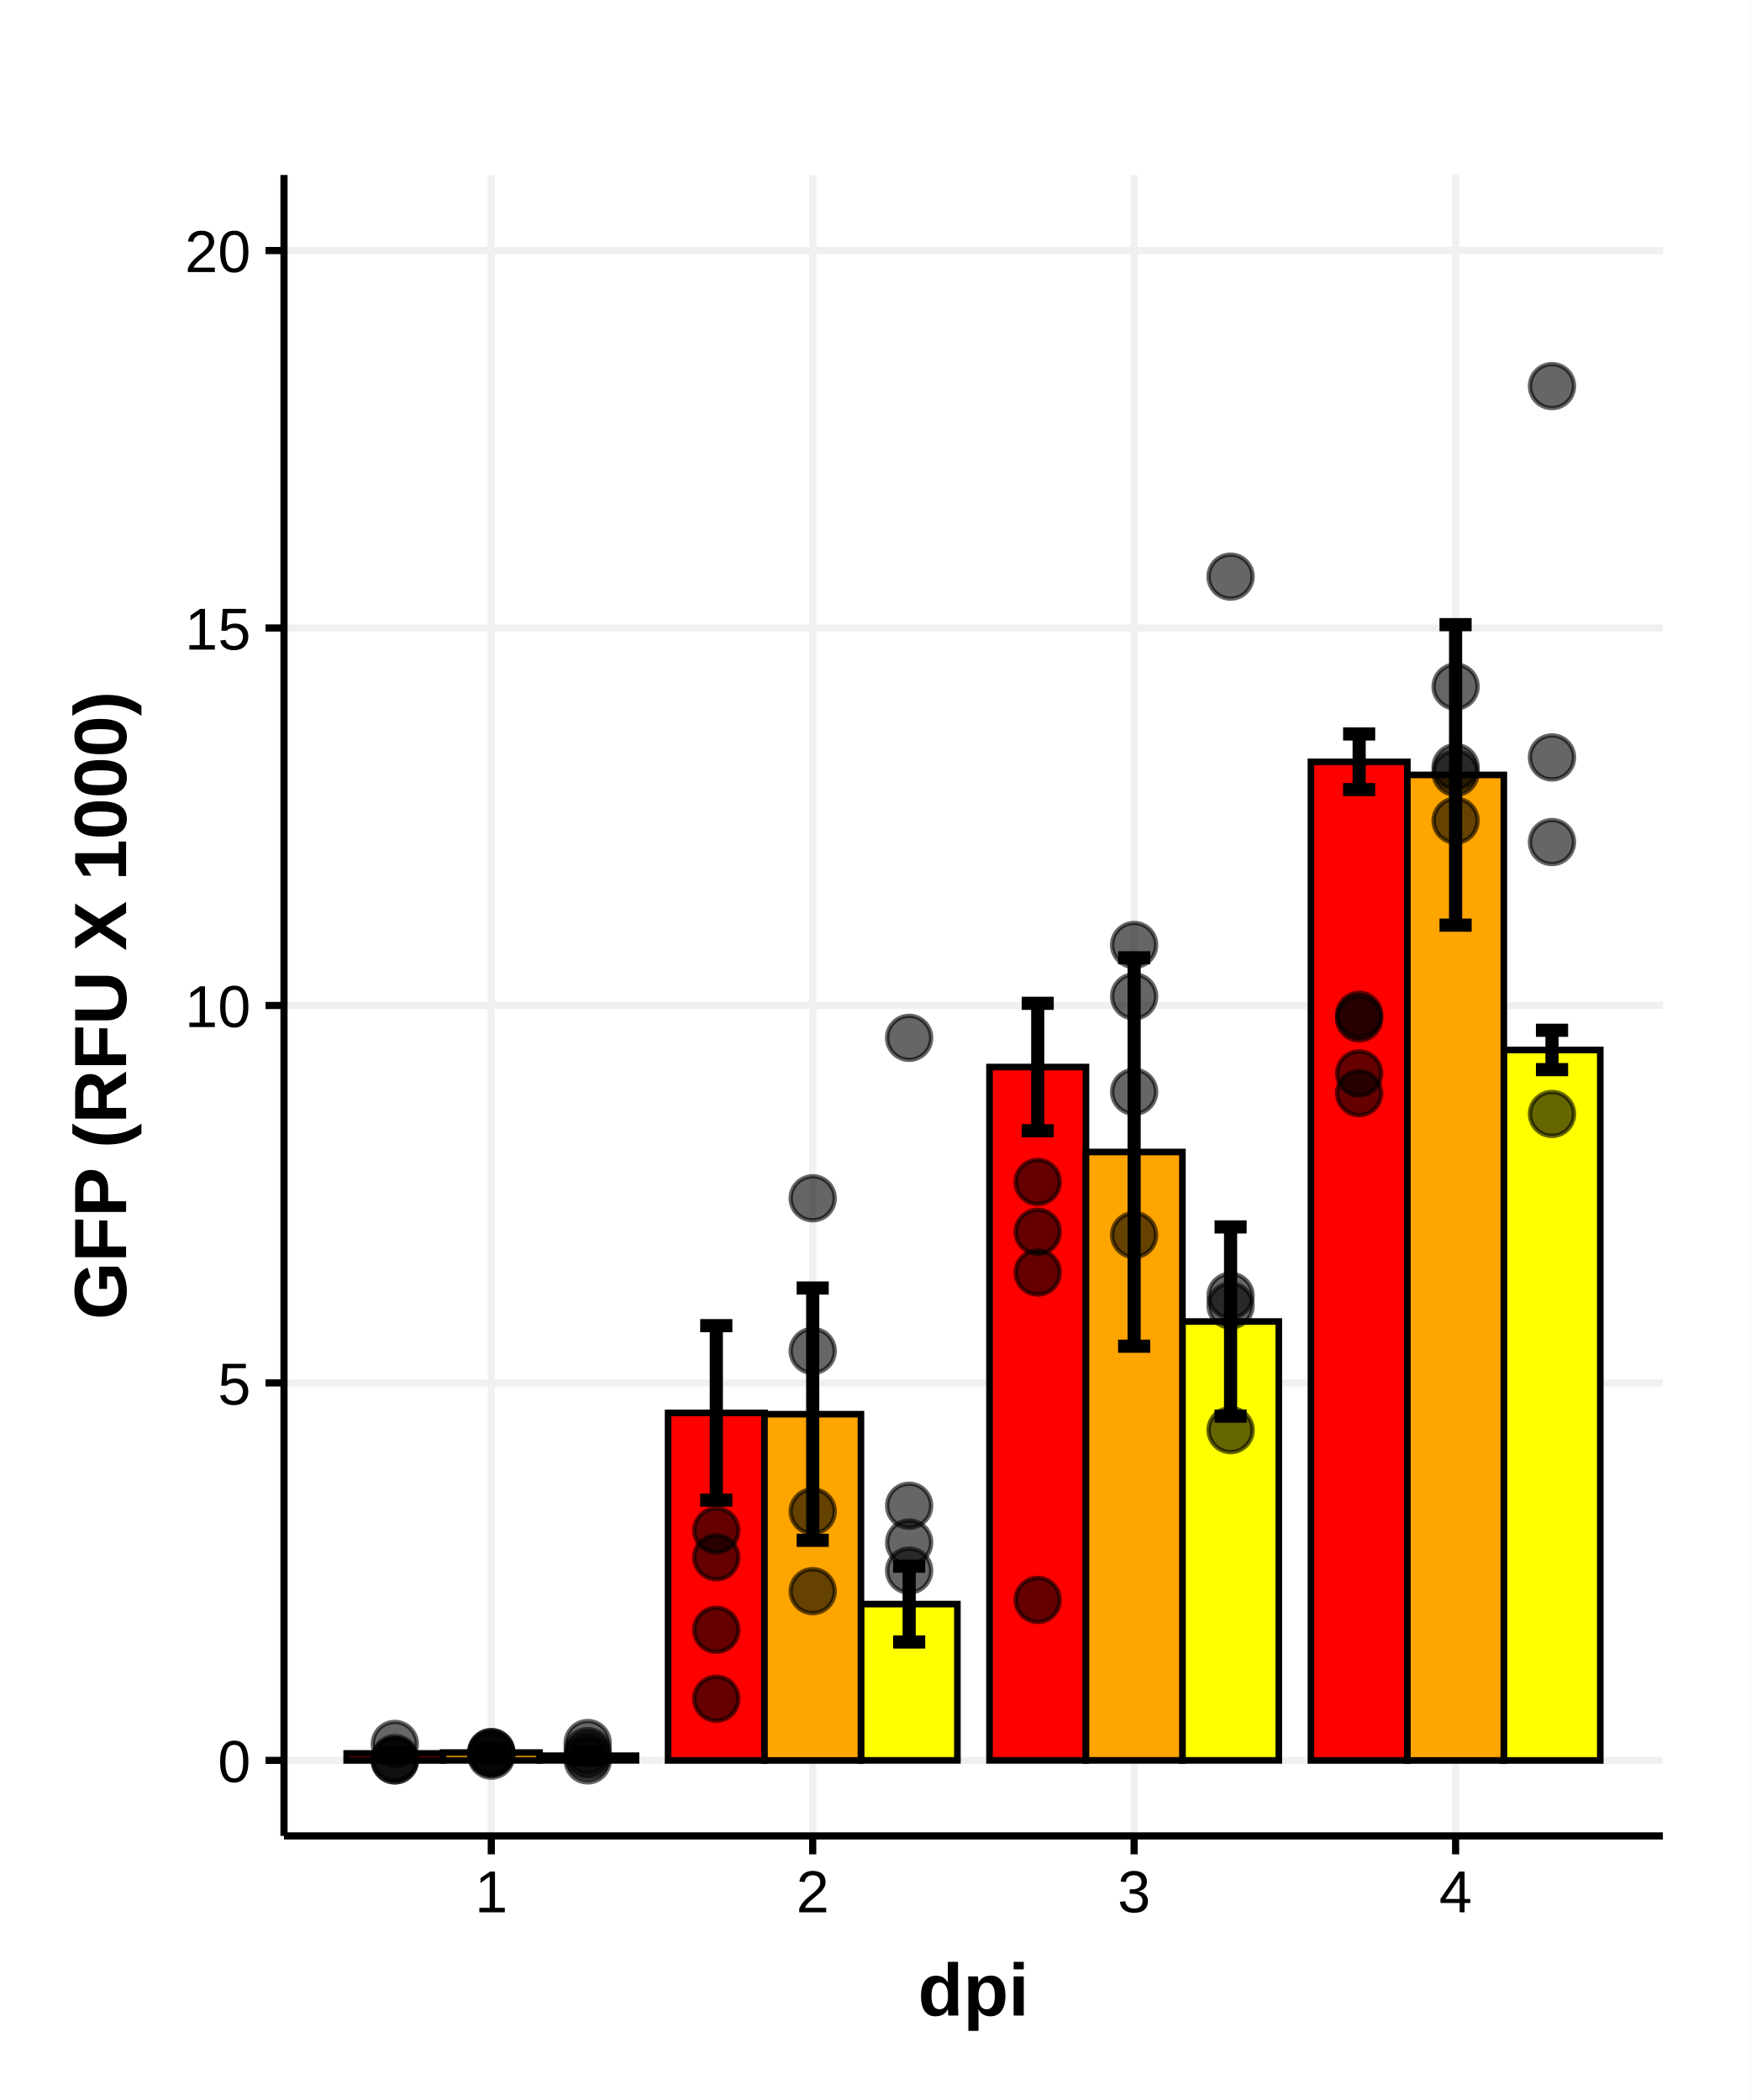
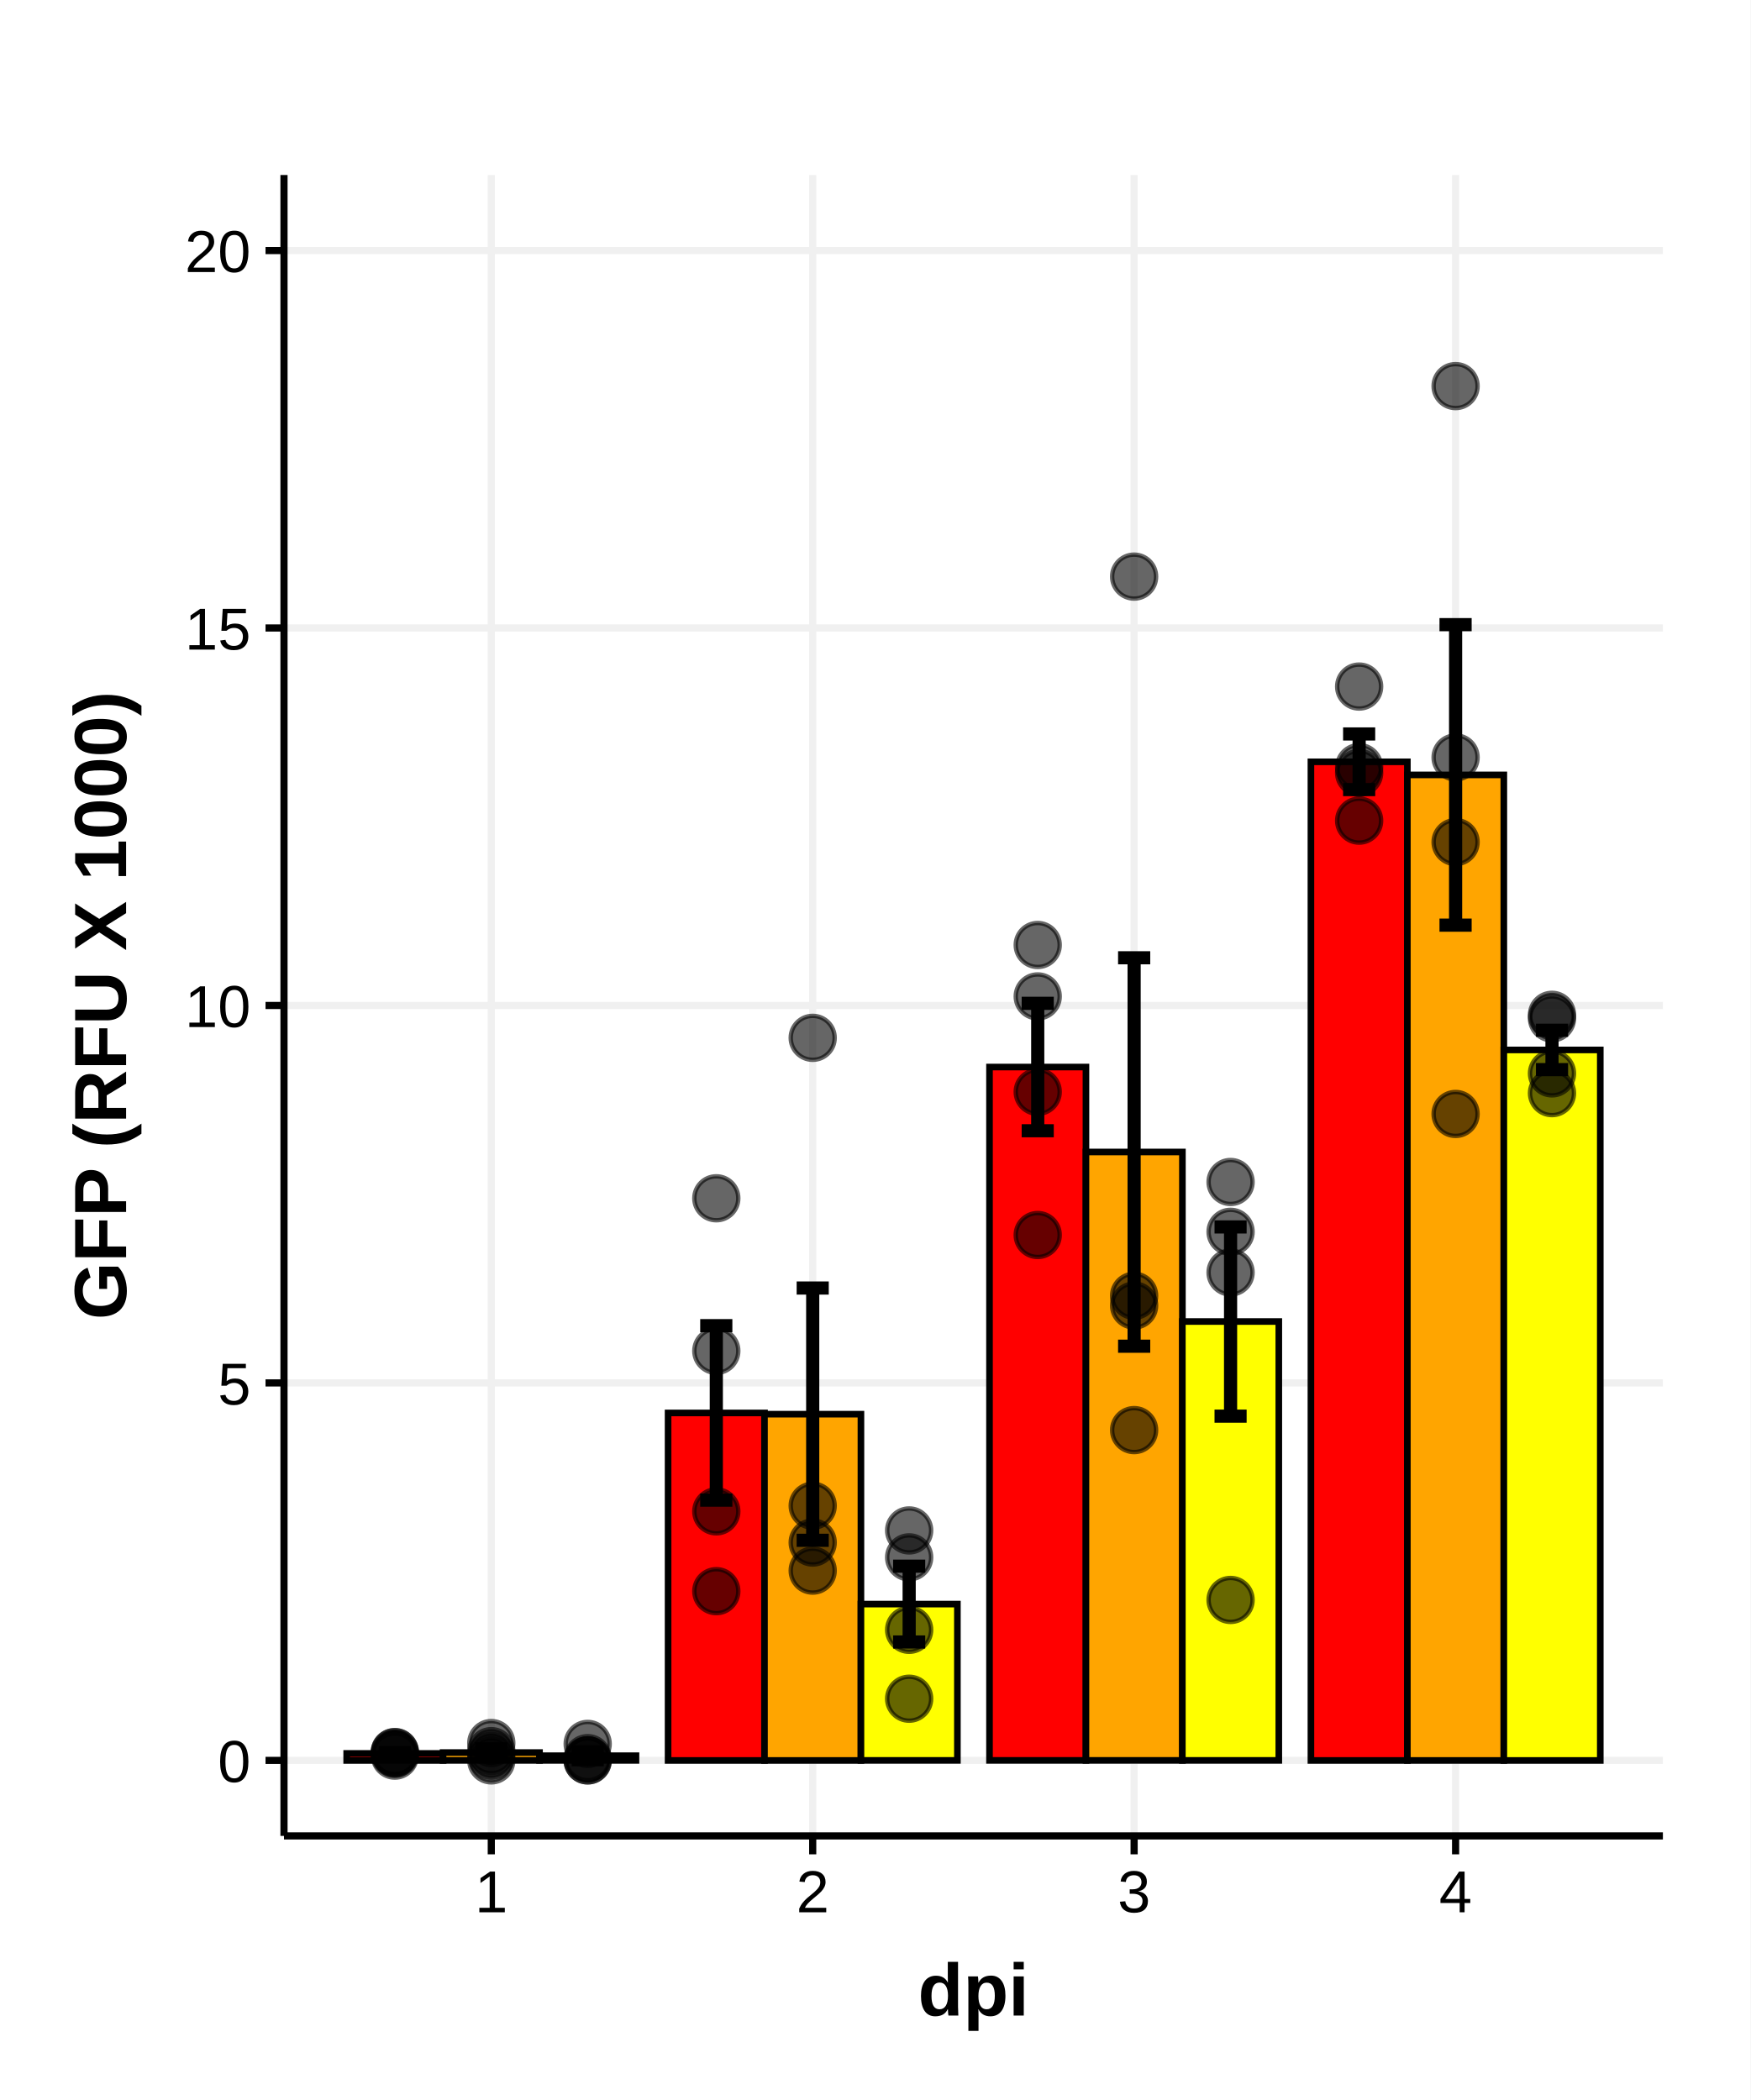
<svg xmlns="http://www.w3.org/2000/svg" class="svglite" width="283.46pt" height="340.16pt" viewBox="0 0 283.46 340.16">
  <defs>
    <style type="text/css">
    .svglite line, .svglite polyline, .svglite polygon, .svglite path, .svglite rect, .svglite circle {
      fill: none;
      stroke: #000000;
      stroke-linecap: round;
      stroke-linejoin: round;
      stroke-miterlimit: 10.00;
    }
  </style>
  </defs>
  <rect width="100%" height="100%" style="stroke: none; fill: #FFFFFF;" />
  <defs>
    <clipPath id="cpMC4wMHwyODMuNDZ8MC4wMHwzNDAuMTY=">
      <rect x="0.00" y="0.00" width="283.46" height="340.16" />
    </clipPath>
  </defs>
  <g clip-path="url(#cpMC4wMHwyODMuNDZ8MC4wMHwzNDAuMTY=)">
    <rect x="0.00" y="0.00" width="283.46" height="340.16" style="stroke-width: 1.16; stroke: none; fill: #FFFFFF;" />
  </g>
  <defs>
    <clipPath id="cpNDUuOTl8MjY5LjI5fDI4LjM1fDI5Ny4zOA==">
      <rect x="45.99" y="28.35" width="223.31" height="269.04" />
    </clipPath>
  </defs>
  <g clip-path="url(#cpNDUuOTl8MjY5LjI5fDI4LjM1fDI5Ny4zOA==)">
    <rect x="45.99" y="28.35" width="223.31" height="269.04" style="stroke-width: 1.16; stroke: none; fill: #FFFFFF;" />
    <polyline points="45.99,285.15 269.29,285.15 " style="stroke-width: 1.16; stroke: #F0F0F0; stroke-linecap: butt;" />
    <polyline points="45.99,224.01 269.29,224.01 " style="stroke-width: 1.16; stroke: #F0F0F0; stroke-linecap: butt;" />
    <polyline points="45.99,162.87 269.29,162.87 " style="stroke-width: 1.16; stroke: #F0F0F0; stroke-linecap: butt;" />
    <polyline points="45.99,101.72 269.29,101.72 " style="stroke-width: 1.16; stroke: #F0F0F0; stroke-linecap: butt;" />
    <polyline points="45.99,40.58 269.29,40.58 " style="stroke-width: 1.16; stroke: #F0F0F0; stroke-linecap: butt;" />
    <polyline points="79.56,297.38 79.56,28.35 " style="stroke-width: 1.16; stroke: #F0F0F0; stroke-linecap: butt;" />
    <polyline points="131.61,297.38 131.61,28.35 " style="stroke-width: 1.16; stroke: #F0F0F0; stroke-linecap: butt;" />
    <polyline points="183.66,297.38 183.66,28.35 " style="stroke-width: 1.16; stroke: #F0F0F0; stroke-linecap: butt;" />
    <polyline points="235.72,297.38 235.72,28.35 " style="stroke-width: 1.16; stroke: #F0F0F0; stroke-linecap: butt;" />
-     <rect x="87.37" y="284.39" width="15.62" height="0.76" style="stroke-width: 1.07; stroke-linecap: square; stroke-linejoin: miter; fill: #FFFF00;" />
-     <rect x="139.42" y="259.83" width="15.62" height="25.32" style="stroke-width: 1.07; stroke-linecap: square; stroke-linejoin: miter; fill: #FFFF00;" />
-     <rect x="191.47" y="214.06" width="15.62" height="71.09" style="stroke-width: 1.07; stroke-linecap: square; stroke-linejoin: miter; fill: #FFFF00;" />
-     <rect x="243.53" y="170.07" width="15.62" height="115.09" style="stroke-width: 1.07; stroke-linecap: square; stroke-linejoin: miter; fill: #FFFF00;" />
    <rect x="56.14" y="284.02" width="15.62" height="1.14" style="stroke-width: 1.07; stroke-linecap: square; stroke-linejoin: miter; fill: #FF0000;" />
    <rect x="108.19" y="228.87" width="15.62" height="56.29" style="stroke-width: 1.07; stroke-linecap: square; stroke-linejoin: miter; fill: #FF0000;" />
    <rect x="160.24" y="172.84" width="15.62" height="112.31" style="stroke-width: 1.07; stroke-linecap: square; stroke-linejoin: miter; fill: #FF0000;" />
    <rect x="212.29" y="123.40" width="15.62" height="161.76" style="stroke-width: 1.07; stroke-linecap: square; stroke-linejoin: miter; fill: #FF0000;" />
    <rect x="71.75" y="283.88" width="15.62" height="1.27" style="stroke-width: 1.07; stroke-linecap: square; stroke-linejoin: miter; fill: #FFA500;" />
    <rect x="123.80" y="229.07" width="15.62" height="56.09" style="stroke-width: 1.07; stroke-linecap: square; stroke-linejoin: miter; fill: #FFA500;" />
    <rect x="175.86" y="186.60" width="15.62" height="98.55" style="stroke-width: 1.07; stroke-linecap: square; stroke-linejoin: miter; fill: #FFA500;" />
    <rect x="227.91" y="125.52" width="15.62" height="159.64" style="stroke-width: 1.07; stroke-linecap: square; stroke-linejoin: miter; fill: #FFA500;" />
-     <polyline points="92.57,283.75 97.78,283.75 " style="stroke-width: 2.13; stroke-linecap: butt;" />
-     <polyline points="95.17,283.75 95.17,285.04 " style="stroke-width: 2.13; stroke-linecap: butt;" />
-     <polyline points="92.57,285.04 97.78,285.04 " style="stroke-width: 2.13; stroke-linecap: butt;" />
-     <polyline points="144.63,253.69 149.83,253.69 " style="stroke-width: 2.13; stroke-linecap: butt;" />
-     <polyline points="147.23,253.69 147.23,265.97 " style="stroke-width: 2.13; stroke-linecap: butt;" />
-     <polyline points="144.63,265.97 149.83,265.97 " style="stroke-width: 2.13; stroke-linecap: butt;" />
-     <polyline points="196.68,198.74 201.88,198.74 " style="stroke-width: 2.13; stroke-linecap: butt;" />
-     <polyline points="199.28,198.74 199.28,229.39 " style="stroke-width: 2.13; stroke-linecap: butt;" />
-     <polyline points="196.68,229.39 201.88,229.39 " style="stroke-width: 2.13; stroke-linecap: butt;" />
-     <polyline points="248.73,166.88 253.94,166.88 " style="stroke-width: 2.13; stroke-linecap: butt;" />
-     <polyline points="251.33,166.88 251.33,173.26 " style="stroke-width: 2.13; stroke-linecap: butt;" />
-     <polyline points="248.73,173.26 253.94,173.26 " style="stroke-width: 2.13; stroke-linecap: butt;" />
+     <rect x="87.37" y="284.39" width="15.62" height="0.76" style="stroke-width: 1.07; stroke-linecap: square; stroke-linejoin: miter; fill: #FFFF00;" />
+     <rect x="139.42" y="259.83" width="15.62" height="25.32" style="stroke-width: 1.07; stroke-linecap: square; stroke-linejoin: miter; fill: #FFFF00;" />
+     <rect x="191.47" y="214.06" width="15.62" height="71.09" style="stroke-width: 1.07; stroke-linecap: square; stroke-linejoin: miter; fill: #FFFF00;" />
+     <rect x="243.53" y="170.07" width="15.62" height="115.09" style="stroke-width: 1.07; stroke-linecap: square; stroke-linejoin: miter; fill: #FFFF00;" />
    <polyline points="61.34,283.88 66.55,283.88 " style="stroke-width: 2.13; stroke-linecap: butt;" />
    <polyline points="63.94,283.88 63.94,284.15 " style="stroke-width: 2.13; stroke-linecap: butt;" />
    <polyline points="61.34,284.15 66.55,284.15 " style="stroke-width: 2.13; stroke-linecap: butt;" />
    <polyline points="113.39,214.73 118.60,214.73 " style="stroke-width: 2.13; stroke-linecap: butt;" />
    <polyline points="116.00,214.73 116.00,243.00 " style="stroke-width: 2.13; stroke-linecap: butt;" />
    <polyline points="113.39,243.00 118.60,243.00 " style="stroke-width: 2.13; stroke-linecap: butt;" />
    <polyline points="165.45,162.52 170.65,162.52 " style="stroke-width: 2.13; stroke-linecap: butt;" />
    <polyline points="168.05,162.52 168.05,183.16 " style="stroke-width: 2.13; stroke-linecap: butt;" />
    <polyline points="165.45,183.16 170.65,183.16 " style="stroke-width: 2.13; stroke-linecap: butt;" />
    <polyline points="217.50,118.89 222.70,118.89 " style="stroke-width: 2.13; stroke-linecap: butt;" />
    <polyline points="220.10,118.89 220.10,127.90 " style="stroke-width: 2.13; stroke-linecap: butt;" />
    <polyline points="217.50,127.90 222.70,127.90 " style="stroke-width: 2.13; stroke-linecap: butt;" />
    <polyline points="76.96,283.28 82.16,283.28 " style="stroke-width: 2.13; stroke-linecap: butt;" />
    <polyline points="79.56,283.28 79.56,284.48 " style="stroke-width: 2.13; stroke-linecap: butt;" />
    <polyline points="76.96,284.48 82.16,284.48 " style="stroke-width: 2.13; stroke-linecap: butt;" />
    <polyline points="129.01,208.64 134.21,208.64 " style="stroke-width: 2.13; stroke-linecap: butt;" />
    <polyline points="131.61,208.64 131.61,249.50 " style="stroke-width: 2.13; stroke-linecap: butt;" />
    <polyline points="129.01,249.50 134.21,249.50 " style="stroke-width: 2.13; stroke-linecap: butt;" />
    <polyline points="181.06,155.14 186.27,155.14 " style="stroke-width: 2.13; stroke-linecap: butt;" />
    <polyline points="183.66,155.14 183.66,218.06 " style="stroke-width: 2.13; stroke-linecap: butt;" />
    <polyline points="181.06,218.06 186.27,218.06 " style="stroke-width: 2.13; stroke-linecap: butt;" />
    <polyline points="233.11,101.18 238.32,101.18 " style="stroke-width: 2.13; stroke-linecap: butt;" />
    <polyline points="235.72,101.18 235.72,149.86 " style="stroke-width: 2.13; stroke-linecap: butt;" />
    <polyline points="233.11,149.86 238.32,149.86 " style="stroke-width: 2.13; stroke-linecap: butt;" />
-     <circle cx="63.94" cy="285.15" r="3.56" style="stroke-width: 0.71; stroke: #000000; stroke-opacity: 0.60; fill: #000000; fill-opacity: 0.60;" />
-     <circle cx="116.00" cy="247.90" r="3.56" style="stroke-width: 0.71; stroke: #000000; stroke-opacity: 0.60; fill: #000000; fill-opacity: 0.60;" />
-     <circle cx="168.05" cy="199.53" r="3.56" style="stroke-width: 0.71; stroke: #000000; stroke-opacity: 0.60; fill: #000000; fill-opacity: 0.60;" />
-     <circle cx="220.10" cy="164.38" r="3.56" style="stroke-width: 0.71; stroke: #000000; stroke-opacity: 0.60; fill: #000000; fill-opacity: 0.60;" />
-     <circle cx="63.94" cy="284.79" r="3.56" style="stroke-width: 0.71; stroke: #000000; stroke-opacity: 0.60; fill: #000000; fill-opacity: 0.60;" />
-     <circle cx="116.00" cy="264.00" r="3.56" style="stroke-width: 0.71; stroke: #000000; stroke-opacity: 0.60; fill: #000000; fill-opacity: 0.60;" />
-     <circle cx="168.05" cy="206.12" r="3.56" style="stroke-width: 0.71; stroke: #000000; stroke-opacity: 0.60; fill: #000000; fill-opacity: 0.60;" />
-     <circle cx="220.10" cy="173.87" r="3.56" style="stroke-width: 0.71; stroke: #000000; stroke-opacity: 0.60; fill: #000000; fill-opacity: 0.60;" />
-     <circle cx="63.94" cy="285.15" r="3.56" style="stroke-width: 0.71; stroke: #000000; stroke-opacity: 0.60; fill: #000000; fill-opacity: 0.60;" />
-     <circle cx="116.00" cy="275.16" r="3.56" style="stroke-width: 0.71; stroke: #000000; stroke-opacity: 0.60; fill: #000000; fill-opacity: 0.60;" />
-     <circle cx="168.05" cy="259.16" r="3.56" style="stroke-width: 0.71; stroke: #000000; stroke-opacity: 0.60; fill: #000000; fill-opacity: 0.60;" />
-     <circle cx="220.10" cy="164.96" r="3.56" style="stroke-width: 0.71; stroke: #000000; stroke-opacity: 0.60; fill: #000000; fill-opacity: 0.60;" />
-     <circle cx="63.94" cy="282.48" r="3.56" style="stroke-width: 0.71; stroke: #000000; stroke-opacity: 0.60; fill: #000000; fill-opacity: 0.60;" />
-     <circle cx="116.00" cy="252.26" r="3.56" style="stroke-width: 0.71; stroke: #000000; stroke-opacity: 0.60; fill: #000000; fill-opacity: 0.60;" />
-     <circle cx="168.05" cy="191.46" r="3.56" style="stroke-width: 0.71; stroke: #000000; stroke-opacity: 0.60; fill: #000000; fill-opacity: 0.60;" />
-     <circle cx="220.10" cy="177.07" r="3.56" style="stroke-width: 0.71; stroke: #000000; stroke-opacity: 0.60; fill: #000000; fill-opacity: 0.60;" />
-     <circle cx="79.56" cy="283.83" r="3.56" style="stroke-width: 0.71; stroke: #000000; stroke-opacity: 0.60; fill: #000000; fill-opacity: 0.60;" />
-     <circle cx="131.61" cy="244.81" r="3.56" style="stroke-width: 0.71; stroke: #000000; stroke-opacity: 0.60; fill: #000000; fill-opacity: 0.60;" />
-     <circle cx="183.66" cy="153.07" r="3.56" style="stroke-width: 0.71; stroke: #000000; stroke-opacity: 0.60; fill: #000000; fill-opacity: 0.60;" />
-     <circle cx="235.72" cy="132.93" r="3.56" style="stroke-width: 0.71; stroke: #000000; stroke-opacity: 0.60; fill: #000000; fill-opacity: 0.60;" />
-     <circle cx="79.56" cy="284.38" r="3.56" style="stroke-width: 0.71; stroke: #000000; stroke-opacity: 0.60; fill: #000000; fill-opacity: 0.60;" />
-     <circle cx="131.61" cy="194.10" r="3.56" style="stroke-width: 0.71; stroke: #000000; stroke-opacity: 0.60; fill: #000000; fill-opacity: 0.60;" />
-     <circle cx="183.66" cy="176.86" r="3.56" style="stroke-width: 0.71; stroke: #000000; stroke-opacity: 0.60; fill: #000000; fill-opacity: 0.60;" />
-     <circle cx="235.72" cy="125.19" r="3.56" style="stroke-width: 0.71; stroke: #000000; stroke-opacity: 0.60; fill: #000000; fill-opacity: 0.60;" />
-     <circle cx="79.56" cy="283.80" r="3.56" style="stroke-width: 0.71; stroke: #000000; stroke-opacity: 0.60; fill: #000000; fill-opacity: 0.60;" />
-     <circle cx="131.61" cy="257.74" r="3.56" style="stroke-width: 0.71; stroke: #000000; stroke-opacity: 0.60; fill: #000000; fill-opacity: 0.60;" />
-     <circle cx="183.66" cy="200.05" r="3.56" style="stroke-width: 0.71; stroke: #000000; stroke-opacity: 0.60; fill: #000000; fill-opacity: 0.60;" />
-     <circle cx="235.72" cy="124.25" r="3.56" style="stroke-width: 0.71; stroke: #000000; stroke-opacity: 0.60; fill: #000000; fill-opacity: 0.60;" />
-     <circle cx="79.56" cy="284.07" r="3.56" style="stroke-width: 0.71; stroke: #000000; stroke-opacity: 0.60; fill: #000000; fill-opacity: 0.60;" />
-     <circle cx="131.61" cy="218.82" r="3.56" style="stroke-width: 0.71; stroke: #000000; stroke-opacity: 0.60; fill: #000000; fill-opacity: 0.60;" />
-     <circle cx="183.66" cy="161.40" r="3.56" style="stroke-width: 0.71; stroke: #000000; stroke-opacity: 0.60; fill: #000000; fill-opacity: 0.60;" />
-     <circle cx="235.72" cy="111.21" r="3.56" style="stroke-width: 0.71; stroke: #000000; stroke-opacity: 0.60; fill: #000000; fill-opacity: 0.60;" />
-     <circle cx="95.17" cy="283.65" r="3.56" style="stroke-width: 0.71; stroke: #000000; stroke-opacity: 0.60; fill: #000000; fill-opacity: 0.60;" />
-     <circle cx="147.23" cy="254.41" r="3.56" style="stroke-width: 0.71; stroke: #000000; stroke-opacity: 0.60; fill: #000000; fill-opacity: 0.60;" />
-     <circle cx="199.28" cy="211.47" r="3.56" style="stroke-width: 0.71; stroke: #000000; stroke-opacity: 0.60; fill: #000000; fill-opacity: 0.60;" />
-     <circle cx="251.33" cy="62.54" r="3.56" style="stroke-width: 0.71; stroke: #000000; stroke-opacity: 0.60; fill: #000000; fill-opacity: 0.60;" />
+     <polyline points="92.57,283.75 97.78,283.75 " style="stroke-width: 2.13; stroke-linecap: butt;" />
+     <polyline points="95.17,283.75 95.17,285.04 " style="stroke-width: 2.13; stroke-linecap: butt;" />
+     <polyline points="92.57,285.04 97.78,285.04 " style="stroke-width: 2.13; stroke-linecap: butt;" />
+     <polyline points="144.63,253.69 149.83,253.69 " style="stroke-width: 2.13; stroke-linecap: butt;" />
+     <polyline points="147.23,253.69 147.23,265.97 " style="stroke-width: 2.13; stroke-linecap: butt;" />
+     <polyline points="144.63,265.97 149.83,265.97 " style="stroke-width: 2.13; stroke-linecap: butt;" />
+     <polyline points="196.68,198.74 201.88,198.74 " style="stroke-width: 2.13; stroke-linecap: butt;" />
+     <polyline points="199.28,198.74 199.28,229.39 " style="stroke-width: 2.13; stroke-linecap: butt;" />
+     <polyline points="196.68,229.39 201.88,229.39 " style="stroke-width: 2.13; stroke-linecap: butt;" />
+     <polyline points="248.73,166.88 253.94,166.88 " style="stroke-width: 2.13; stroke-linecap: butt;" />
+     <polyline points="251.33,166.88 251.33,173.26 " style="stroke-width: 2.13; stroke-linecap: butt;" />
+     <polyline points="248.73,173.26 253.94,173.26 " style="stroke-width: 2.13; stroke-linecap: butt;" />
    <circle cx="95.17" cy="285.15" r="3.56" style="stroke-width: 0.71; stroke: #000000; stroke-opacity: 0.60; fill: #000000; fill-opacity: 0.60;" />
-     <circle cx="147.23" cy="243.90" r="3.56" style="stroke-width: 0.71; stroke: #000000; stroke-opacity: 0.60; fill: #000000; fill-opacity: 0.60;" />
-     <circle cx="199.28" cy="231.65" r="3.56" style="stroke-width: 0.71; stroke: #000000; stroke-opacity: 0.60; fill: #000000; fill-opacity: 0.60;" />
-     <circle cx="251.33" cy="122.69" r="3.56" style="stroke-width: 0.71; stroke: #000000; stroke-opacity: 0.60; fill: #000000; fill-opacity: 0.60;" />
-     <circle cx="95.17" cy="282.34" r="3.56" style="stroke-width: 0.71; stroke: #000000; stroke-opacity: 0.60; fill: #000000; fill-opacity: 0.60;" />
-     <circle cx="147.23" cy="168.11" r="3.56" style="stroke-width: 0.71; stroke: #000000; stroke-opacity: 0.60; fill: #000000; fill-opacity: 0.60;" />
-     <circle cx="199.28" cy="93.40" r="3.56" style="stroke-width: 0.71; stroke: #000000; stroke-opacity: 0.60; fill: #000000; fill-opacity: 0.60;" />
-     <circle cx="251.33" cy="180.44" r="3.56" style="stroke-width: 0.71; stroke: #000000; stroke-opacity: 0.60; fill: #000000; fill-opacity: 0.60;" />
-     <circle cx="95.17" cy="284.39" r="3.56" style="stroke-width: 0.71; stroke: #000000; stroke-opacity: 0.60; fill: #000000; fill-opacity: 0.60;" />
-     <circle cx="147.23" cy="249.86" r="3.56" style="stroke-width: 0.71; stroke: #000000; stroke-opacity: 0.60; fill: #000000; fill-opacity: 0.60;" />
-     <circle cx="199.28" cy="209.89" r="3.56" style="stroke-width: 0.71; stroke: #000000; stroke-opacity: 0.60; fill: #000000; fill-opacity: 0.60;" />
-     <circle cx="251.33" cy="136.40" r="3.56" style="stroke-width: 0.71; stroke: #000000; stroke-opacity: 0.60; fill: #000000; fill-opacity: 0.60;" />
+     <circle cx="147.23" cy="247.90" r="3.56" style="stroke-width: 0.71; stroke: #000000; stroke-opacity: 0.60; fill: #000000; fill-opacity: 0.60;" />
+     <circle cx="199.28" cy="199.53" r="3.56" style="stroke-width: 0.71; stroke: #000000; stroke-opacity: 0.60; fill: #000000; fill-opacity: 0.60;" />
+     <circle cx="251.33" cy="164.38" r="3.56" style="stroke-width: 0.71; stroke: #000000; stroke-opacity: 0.60; fill: #000000; fill-opacity: 0.60;" />
+     <circle cx="95.17" cy="284.79" r="3.56" style="stroke-width: 0.71; stroke: #000000; stroke-opacity: 0.60; fill: #000000; fill-opacity: 0.60;" />
+     <circle cx="147.23" cy="264.00" r="3.56" style="stroke-width: 0.71; stroke: #000000; stroke-opacity: 0.60; fill: #000000; fill-opacity: 0.60;" />
+     <circle cx="199.28" cy="206.12" r="3.56" style="stroke-width: 0.71; stroke: #000000; stroke-opacity: 0.60; fill: #000000; fill-opacity: 0.60;" />
+     <circle cx="251.33" cy="173.87" r="3.56" style="stroke-width: 0.71; stroke: #000000; stroke-opacity: 0.60; fill: #000000; fill-opacity: 0.60;" />
+     <circle cx="95.17" cy="285.15" r="3.56" style="stroke-width: 0.71; stroke: #000000; stroke-opacity: 0.60; fill: #000000; fill-opacity: 0.60;" />
+     <circle cx="147.23" cy="275.16" r="3.56" style="stroke-width: 0.71; stroke: #000000; stroke-opacity: 0.60; fill: #000000; fill-opacity: 0.60;" />
+     <circle cx="199.28" cy="259.16" r="3.56" style="stroke-width: 0.71; stroke: #000000; stroke-opacity: 0.60; fill: #000000; fill-opacity: 0.60;" />
+     <circle cx="251.33" cy="164.96" r="3.56" style="stroke-width: 0.71; stroke: #000000; stroke-opacity: 0.60; fill: #000000; fill-opacity: 0.60;" />
+     <circle cx="95.17" cy="282.48" r="3.56" style="stroke-width: 0.71; stroke: #000000; stroke-opacity: 0.60; fill: #000000; fill-opacity: 0.60;" />
+     <circle cx="147.23" cy="252.26" r="3.56" style="stroke-width: 0.71; stroke: #000000; stroke-opacity: 0.60; fill: #000000; fill-opacity: 0.60;" />
+     <circle cx="199.28" cy="191.46" r="3.56" style="stroke-width: 0.71; stroke: #000000; stroke-opacity: 0.60; fill: #000000; fill-opacity: 0.60;" />
+     <circle cx="251.33" cy="177.07" r="3.56" style="stroke-width: 0.71; stroke: #000000; stroke-opacity: 0.60; fill: #000000; fill-opacity: 0.60;" />
+     <circle cx="63.94" cy="283.83" r="3.56" style="stroke-width: 0.71; stroke: #000000; stroke-opacity: 0.60; fill: #000000; fill-opacity: 0.60;" />
+     <circle cx="116.00" cy="244.81" r="3.56" style="stroke-width: 0.71; stroke: #000000; stroke-opacity: 0.60; fill: #000000; fill-opacity: 0.60;" />
+     <circle cx="168.05" cy="153.07" r="3.56" style="stroke-width: 0.71; stroke: #000000; stroke-opacity: 0.60; fill: #000000; fill-opacity: 0.60;" />
+     <circle cx="220.10" cy="132.93" r="3.56" style="stroke-width: 0.71; stroke: #000000; stroke-opacity: 0.60; fill: #000000; fill-opacity: 0.60;" />
+     <circle cx="63.94" cy="284.38" r="3.56" style="stroke-width: 0.71; stroke: #000000; stroke-opacity: 0.60; fill: #000000; fill-opacity: 0.60;" />
+     <circle cx="116.00" cy="194.10" r="3.56" style="stroke-width: 0.71; stroke: #000000; stroke-opacity: 0.60; fill: #000000; fill-opacity: 0.60;" />
+     <circle cx="168.05" cy="176.86" r="3.56" style="stroke-width: 0.71; stroke: #000000; stroke-opacity: 0.60; fill: #000000; fill-opacity: 0.60;" />
+     <circle cx="220.10" cy="125.19" r="3.56" style="stroke-width: 0.71; stroke: #000000; stroke-opacity: 0.60; fill: #000000; fill-opacity: 0.60;" />
+     <circle cx="63.94" cy="283.80" r="3.56" style="stroke-width: 0.71; stroke: #000000; stroke-opacity: 0.60; fill: #000000; fill-opacity: 0.60;" />
+     <circle cx="116.00" cy="257.74" r="3.56" style="stroke-width: 0.71; stroke: #000000; stroke-opacity: 0.60; fill: #000000; fill-opacity: 0.60;" />
+     <circle cx="168.05" cy="200.05" r="3.56" style="stroke-width: 0.71; stroke: #000000; stroke-opacity: 0.60; fill: #000000; fill-opacity: 0.60;" />
+     <circle cx="220.10" cy="124.25" r="3.56" style="stroke-width: 0.71; stroke: #000000; stroke-opacity: 0.60; fill: #000000; fill-opacity: 0.60;" />
+     <circle cx="63.94" cy="284.07" r="3.56" style="stroke-width: 0.71; stroke: #000000; stroke-opacity: 0.60; fill: #000000; fill-opacity: 0.60;" />
+     <circle cx="116.00" cy="218.82" r="3.56" style="stroke-width: 0.71; stroke: #000000; stroke-opacity: 0.60; fill: #000000; fill-opacity: 0.60;" />
+     <circle cx="168.05" cy="161.40" r="3.56" style="stroke-width: 0.71; stroke: #000000; stroke-opacity: 0.60; fill: #000000; fill-opacity: 0.60;" />
+     <circle cx="220.10" cy="111.21" r="3.56" style="stroke-width: 0.71; stroke: #000000; stroke-opacity: 0.60; fill: #000000; fill-opacity: 0.60;" />
+     <circle cx="79.56" cy="283.65" r="3.56" style="stroke-width: 0.71; stroke: #000000; stroke-opacity: 0.60; fill: #000000; fill-opacity: 0.60;" />
+     <circle cx="131.61" cy="254.41" r="3.56" style="stroke-width: 0.71; stroke: #000000; stroke-opacity: 0.60; fill: #000000; fill-opacity: 0.60;" />
+     <circle cx="183.66" cy="211.47" r="3.56" style="stroke-width: 0.71; stroke: #000000; stroke-opacity: 0.60; fill: #000000; fill-opacity: 0.60;" />
+     <circle cx="235.72" cy="62.54" r="3.56" style="stroke-width: 0.71; stroke: #000000; stroke-opacity: 0.60; fill: #000000; fill-opacity: 0.60;" />
+     <circle cx="79.56" cy="285.15" r="3.56" style="stroke-width: 0.71; stroke: #000000; stroke-opacity: 0.60; fill: #000000; fill-opacity: 0.60;" />
+     <circle cx="131.61" cy="243.90" r="3.56" style="stroke-width: 0.71; stroke: #000000; stroke-opacity: 0.60; fill: #000000; fill-opacity: 0.60;" />
+     <circle cx="183.66" cy="231.65" r="3.56" style="stroke-width: 0.71; stroke: #000000; stroke-opacity: 0.60; fill: #000000; fill-opacity: 0.60;" />
+     <circle cx="235.72" cy="122.69" r="3.56" style="stroke-width: 0.71; stroke: #000000; stroke-opacity: 0.60; fill: #000000; fill-opacity: 0.60;" />
+     <circle cx="79.56" cy="282.34" r="3.56" style="stroke-width: 0.71; stroke: #000000; stroke-opacity: 0.60; fill: #000000; fill-opacity: 0.60;" />
+     <circle cx="131.61" cy="168.11" r="3.56" style="stroke-width: 0.71; stroke: #000000; stroke-opacity: 0.60; fill: #000000; fill-opacity: 0.60;" />
+     <circle cx="183.66" cy="93.40" r="3.56" style="stroke-width: 0.71; stroke: #000000; stroke-opacity: 0.60; fill: #000000; fill-opacity: 0.60;" />
+     <circle cx="235.72" cy="180.44" r="3.56" style="stroke-width: 0.71; stroke: #000000; stroke-opacity: 0.60; fill: #000000; fill-opacity: 0.60;" />
+     <circle cx="79.56" cy="284.39" r="3.56" style="stroke-width: 0.71; stroke: #000000; stroke-opacity: 0.60; fill: #000000; fill-opacity: 0.60;" />
+     <circle cx="131.61" cy="249.86" r="3.56" style="stroke-width: 0.71; stroke: #000000; stroke-opacity: 0.60; fill: #000000; fill-opacity: 0.60;" />
+     <circle cx="183.66" cy="209.89" r="3.56" style="stroke-width: 0.71; stroke: #000000; stroke-opacity: 0.60; fill: #000000; fill-opacity: 0.60;" />
+     <circle cx="235.72" cy="136.40" r="3.56" style="stroke-width: 0.71; stroke: #000000; stroke-opacity: 0.60; fill: #000000; fill-opacity: 0.60;" />
    <rect x="45.99" y="28.35" width="223.31" height="269.04" style="stroke-width: 1.16; stroke: none;" />
  </g>
  <g clip-path="url(#cpMC4wMHwyODMuNDZ8MC4wMHwzNDAuMTY=)">
    <polyline points="45.99,297.38 45.99,28.35 " style="stroke-width: 1.16; stroke-linecap: butt;" />
    <text x="40.61" y="288.65" text-anchor="end" style="font-size: 9.60px; font-family: Liberation Sans;" textLength="6.10px" lengthAdjust="spacingAndGlyphs">0</text>
    <text x="40.61" y="227.51" text-anchor="end" style="font-size: 9.60px; font-family: Liberation Sans;" textLength="6.10px" lengthAdjust="spacingAndGlyphs">5</text>
    <text x="40.61" y="166.36" text-anchor="end" style="font-size: 9.60px; font-family: Liberation Sans;" textLength="12.20px" lengthAdjust="spacingAndGlyphs">10</text>
    <text x="40.61" y="105.22" text-anchor="end" style="font-size: 9.60px; font-family: Liberation Sans;" textLength="12.20px" lengthAdjust="spacingAndGlyphs">15</text>
    <text x="40.61" y="44.07" text-anchor="end" style="font-size: 9.60px; font-family: Liberation Sans;" textLength="12.20px" lengthAdjust="spacingAndGlyphs">20</text>
    <polyline points="43.00,285.15 45.99,285.15 " style="stroke-width: 1.16; stroke-linecap: butt;" />
    <polyline points="43.00,224.01 45.99,224.01 " style="stroke-width: 1.16; stroke-linecap: butt;" />
    <polyline points="43.00,162.87 45.99,162.87 " style="stroke-width: 1.16; stroke-linecap: butt;" />
    <polyline points="43.00,101.72 45.99,101.72 " style="stroke-width: 1.16; stroke-linecap: butt;" />
    <polyline points="43.00,40.58 45.99,40.58 " style="stroke-width: 1.16; stroke-linecap: butt;" />
    <polyline points="45.99,297.38 269.29,297.38 " style="stroke-width: 1.16; stroke-linecap: butt;" />
    <polyline points="79.56,300.37 79.56,297.38 " style="stroke-width: 1.16; stroke-linecap: butt;" />
    <polyline points="131.61,300.37 131.61,297.38 " style="stroke-width: 1.16; stroke-linecap: butt;" />
    <polyline points="183.66,300.37 183.66,297.38 " style="stroke-width: 1.16; stroke-linecap: butt;" />
    <polyline points="235.72,300.37 235.72,297.38 " style="stroke-width: 1.16; stroke-linecap: butt;" />
    <text x="79.56" y="309.75" text-anchor="middle" style="font-size: 9.60px; font-family: Liberation Sans;" textLength="6.10px" lengthAdjust="spacingAndGlyphs">1</text>
    <text x="131.61" y="309.75" text-anchor="middle" style="font-size: 9.60px; font-family: Liberation Sans;" textLength="6.10px" lengthAdjust="spacingAndGlyphs">2</text>
    <text x="183.66" y="309.75" text-anchor="middle" style="font-size: 9.60px; font-family: Liberation Sans;" textLength="6.10px" lengthAdjust="spacingAndGlyphs">3</text>
    <text x="235.72" y="309.75" text-anchor="middle" style="font-size: 9.60px; font-family: Liberation Sans;" textLength="6.10px" lengthAdjust="spacingAndGlyphs">4</text>
    <text x="157.64" y="326.48" text-anchor="middle" style="font-size: 12.00px; font-weight: bold; font-family: Liberation Sans;" textLength="21.29px" lengthAdjust="spacingAndGlyphs">dpi</text>
    <text transform="translate(20.42,162.87) rotate(-90)" text-anchor="middle" style="font-size: 12.00px; font-weight: bold; font-family: Liberation Sans;" textLength="120.20px" lengthAdjust="spacingAndGlyphs">GFP (RFU X 1000)</text>
  </g>
</svg>
